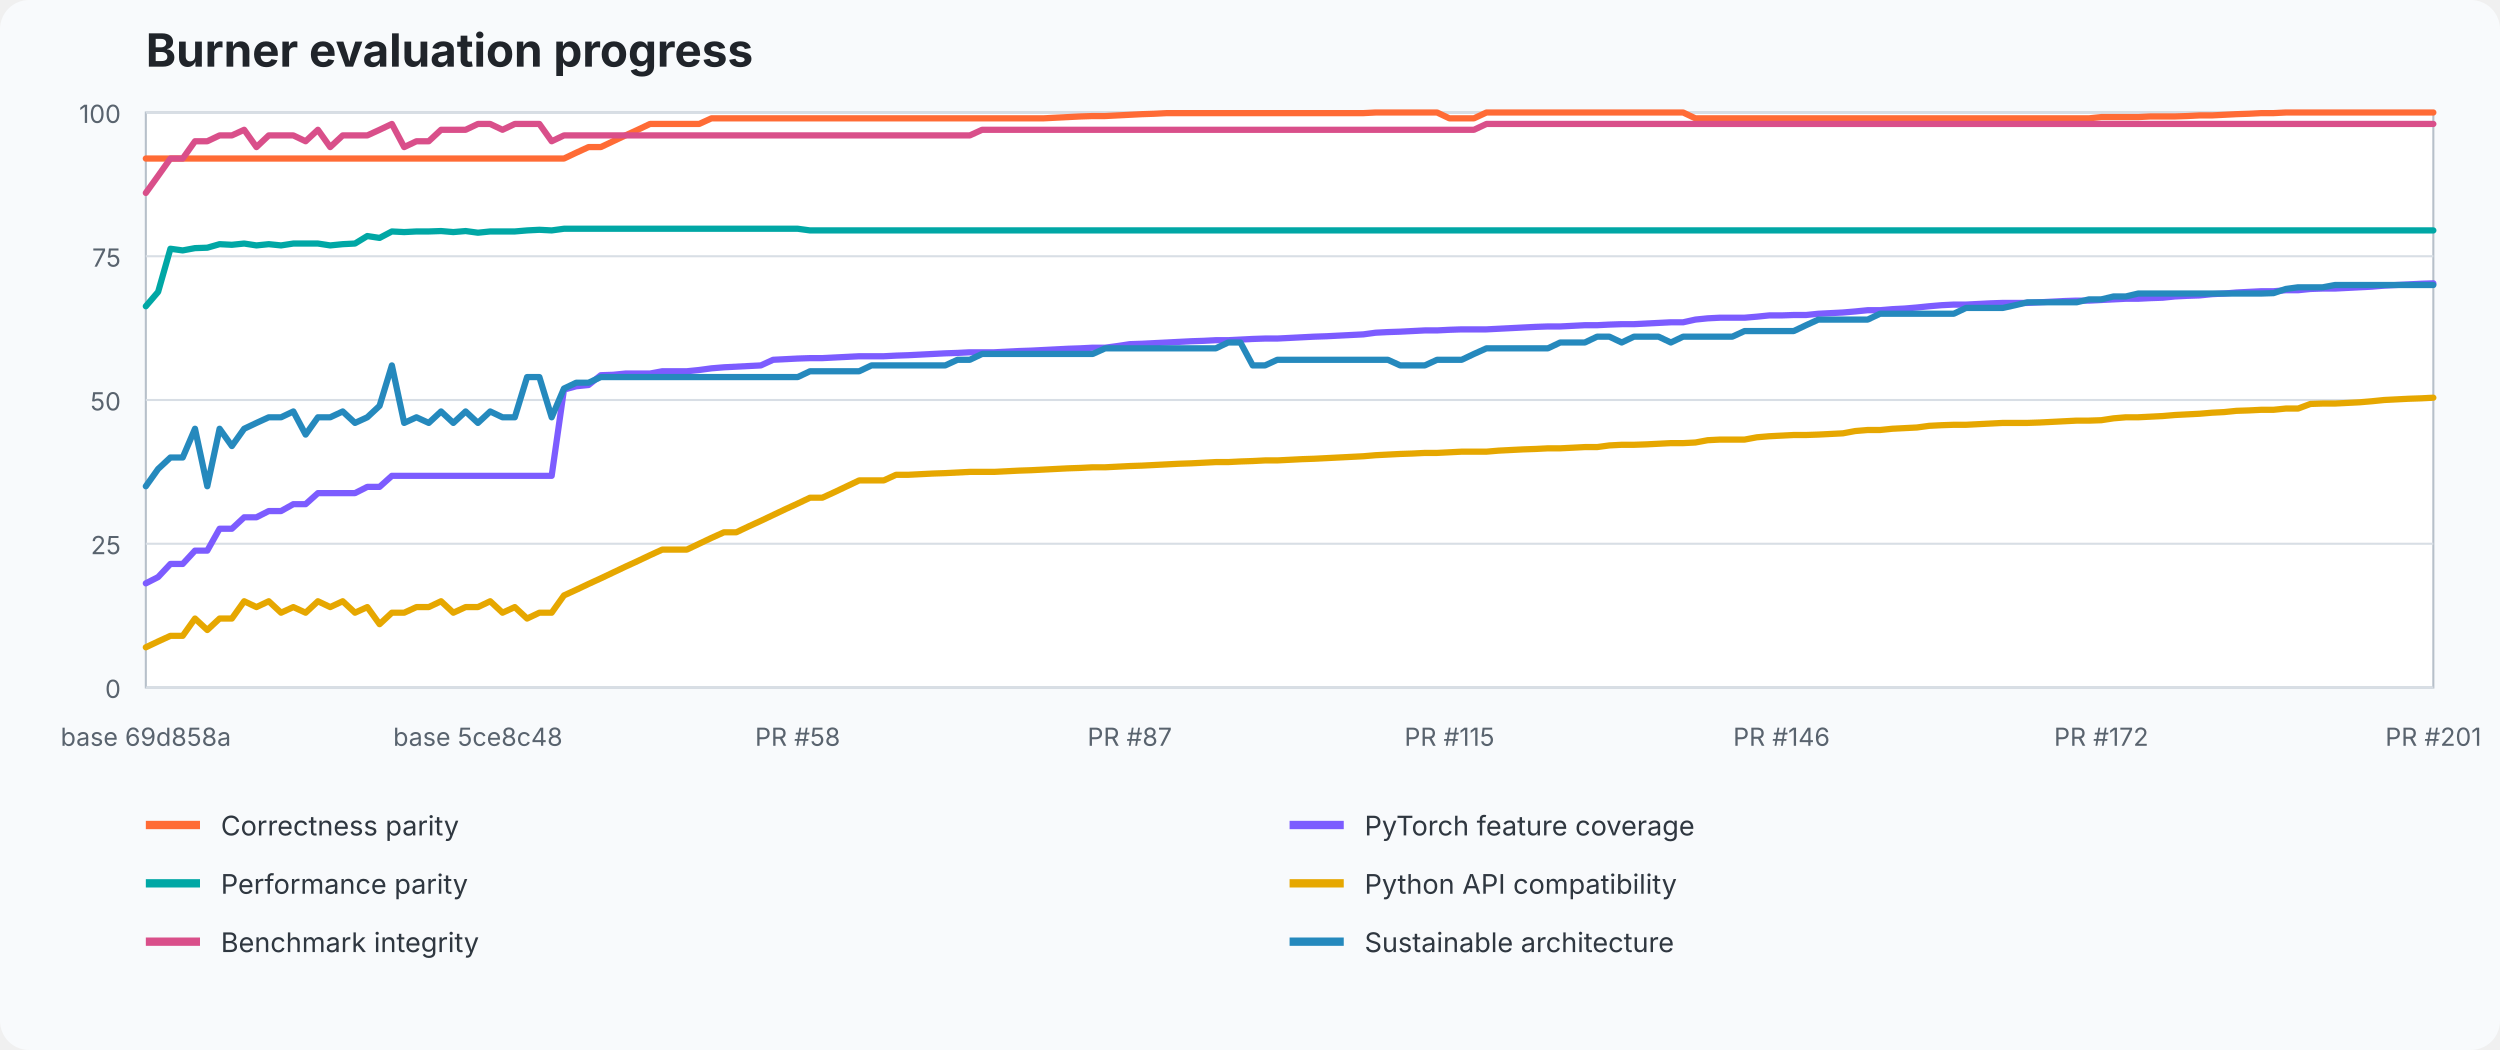
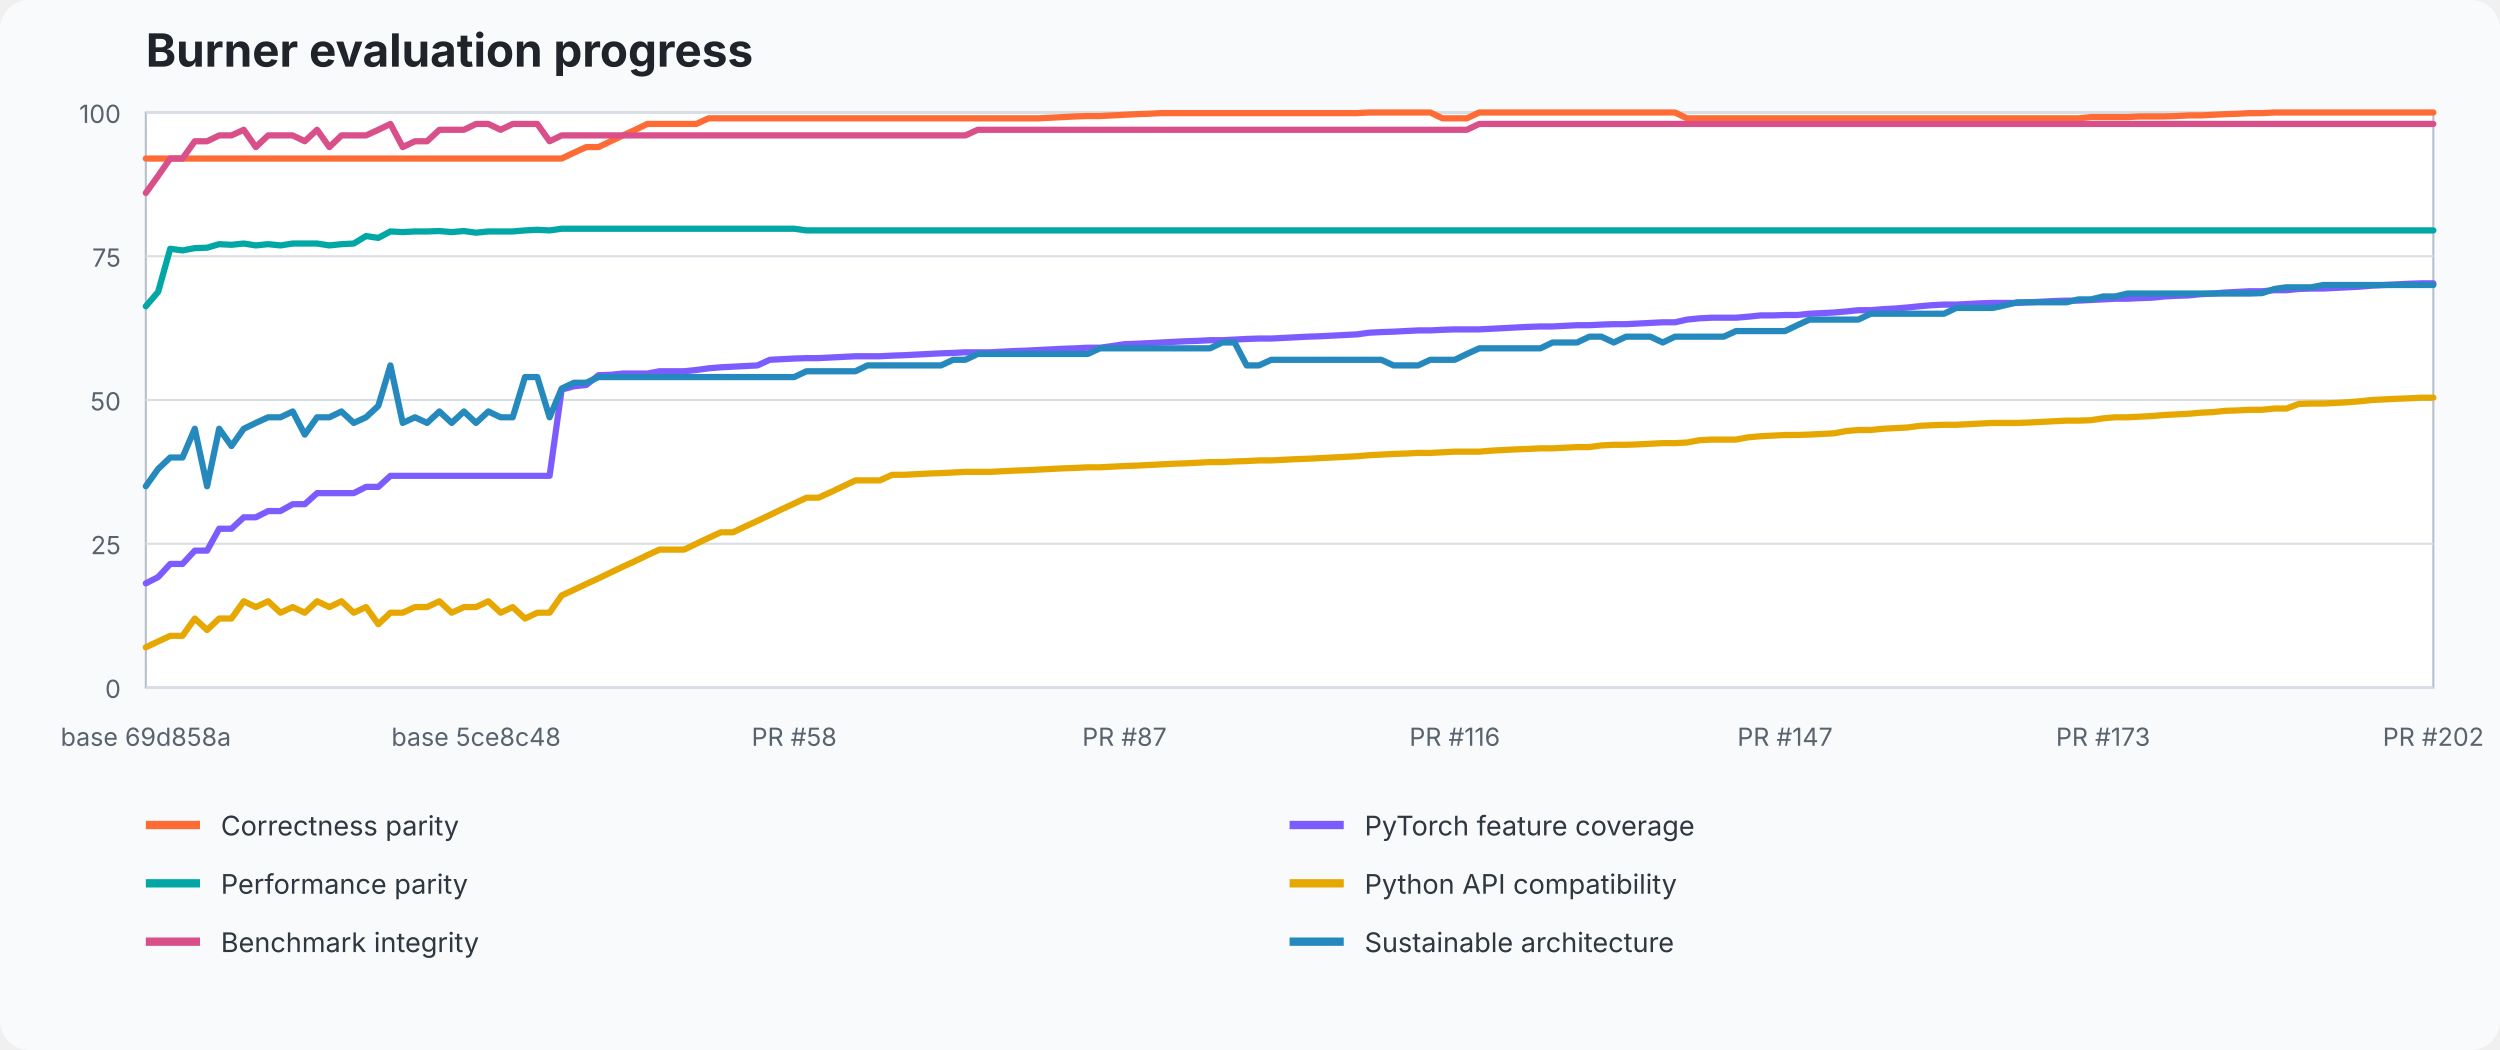
<svg xmlns="http://www.w3.org/2000/svg" width="1200" height="504" viewBox="0 0 1200 504" role="img" aria-labelledby="title desc">
  <style>text{font-family:ui-sans-serif,system-ui,-apple-system,BlinkMacSystemFont,"Segoe UI",sans-serif}.title{font-size:22px;font-weight:700;fill:#20242a}.axis{font-size:12px;fill:#59636e}.legend{font-size:13px;fill:#2f3740}.grid{stroke:#d8dee5;stroke-width:1}.plot{fill:#fff;stroke:#b7c0ca}</style>
  <rect width="100%" height="100%" fill="#f8fafc" rx="14" />
  <text x="70" y="32" class="title">Burner evaluation progress</text>
  <rect x="70" y="54" width="1098" height="276" class="plot" />
  <line x1="70" y1="330" x2="1168" y2="330" class="grid" />
  <text x="58" y="335" text-anchor="end" class="axis">0</text>
  <line x1="70" y1="261" x2="1168" y2="261" class="grid" />
  <text x="58" y="266" text-anchor="end" class="axis">25</text>
  <line x1="70" y1="192" x2="1168" y2="192" class="grid" />
  <text x="58" y="197" text-anchor="end" class="axis">50</text>
  <line x1="70" y1="123" x2="1168" y2="123" class="grid" />
  <text x="58" y="128" text-anchor="end" class="axis">75</text>
  <line x1="70" y1="54" x2="1168" y2="54" class="grid" />
  <text x="58" y="59" text-anchor="end" class="axis">100</text>
-   <polyline points="70.0,76.1 75.9,76.1 81.8,76.1 87.7,76.1 93.6,76.1 99.5,76.1 105.4,76.1 111.3,76.1 117.2,76.1 123.1,76.1 129.0,76.1 134.9,76.1 140.8,76.1 146.7,76.1 152.6,76.1 158.5,76.1 164.5,76.1 170.4,76.1 176.3,76.1 182.2,76.1 188.1,76.1 194.0,76.1 199.9,76.1 205.8,76.1 211.7,76.1 217.6,76.1 223.5,76.1 229.4,76.1 235.3,76.1 241.2,76.1 247.1,76.1 253.0,76.1 258.9,76.1 264.8,76.1 270.7,76.1 276.6,73.3 282.5,70.6 288.4,70.6 294.3,67.8 300.2,65.0 306.1,62.3 312.0,59.5 317.9,59.5 323.8,59.5 329.7,59.5 335.6,59.5 341.5,56.8 347.5,56.8 353.4,56.8 359.3,56.8 365.2,56.8 371.1,56.8 377.0,56.8 382.9,56.8 388.8,56.8 394.7,56.8 400.6,56.8 406.5,56.8 412.4,56.8 418.3,56.8 424.2,56.8 430.1,56.8 436.0,56.8 441.9,56.8 447.8,56.8 453.7,56.8 459.6,56.8 465.5,56.8 471.4,56.8 477.3,56.8 483.2,56.8 489.1,56.8 495.0,56.8 500.9,56.8 506.8,56.5 512.7,56.2 518.6,55.9 524.5,55.7 530.5,55.7 536.4,55.4 542.3,55.1 548.2,54.8 554.1,54.6 560.0,54.3 565.9,54.3 571.8,54.3 577.7,54.3 583.6,54.3 589.5,54.3 595.4,54.3 601.3,54.3 607.2,54.3 613.1,54.3 619.0,54.3 624.9,54.3 630.8,54.3 636.7,54.3 642.6,54.3 648.5,54.3 654.4,54.3 660.3,54.0 666.2,54.0 672.1,54.0 678.0,54.0 683.9,54.0 689.8,54.0 695.7,56.8 701.6,56.8 707.5,56.8 713.5,54.0 719.4,54.0 725.3,54.0 731.2,54.0 737.1,54.0 743.0,54.0 748.9,54.0 754.8,54.0 760.7,54.0 766.6,54.0 772.5,54.0 778.4,54.0 784.3,54.0 790.2,54.0 796.1,54.0 802.0,54.0 807.9,54.0 813.8,56.8 819.7,56.8 825.6,56.8 831.5,56.8 837.4,56.8 843.3,56.8 849.2,56.8 855.1,56.8 861.0,56.8 866.9,56.8 872.8,56.8 878.7,56.8 884.6,56.8 890.5,56.8 896.5,56.8 902.4,56.8 908.3,56.8 914.2,56.8 920.1,56.8 926.0,56.8 931.9,56.8 937.8,56.8 943.7,56.8 949.6,56.8 955.5,56.8 961.4,56.8 967.3,56.8 973.2,56.8 979.1,56.8 985.0,56.8 990.9,56.8 996.8,56.8 1002.7,56.8 1008.6,56.2 1014.5,56.2 1020.4,56.2 1026.3,56.2 1032.2,55.9 1038.1,55.9 1044.0,55.9 1049.9,55.7 1055.8,55.4 1061.7,55.4 1067.6,55.1 1073.5,54.8 1079.5,54.6 1085.4,54.3 1091.3,54.3 1097.2,54.0 1103.1,54.0 1109.0,54.0 1114.9,54.0 1120.8,54.0 1126.7,54.0 1132.6,54.0 1138.5,54.0 1144.4,54.0 1150.3,54.0 1156.2,54.0 1162.1,54.0 1168.0,54.0" fill="none" stroke="#ff6b35" stroke-width="3" stroke-linejoin="round" stroke-linecap="round" />
-   <polyline points="70.0,280.0 75.9,277.0 81.8,270.7 87.7,270.7 93.6,264.3 99.5,264.3 105.4,253.8 111.3,253.8 117.2,248.3 123.1,248.3 129.0,245.3 134.9,245.3 140.8,242.0 146.7,242.0 152.6,236.7 158.5,236.7 164.5,236.7 170.4,236.7 176.3,233.7 182.2,233.7 188.1,228.4 194.0,228.4 199.9,228.4 205.8,228.4 211.7,228.4 217.6,228.4 223.5,228.4 229.4,228.4 235.3,228.4 241.2,228.4 247.1,228.4 253.0,228.4 258.9,228.4 264.8,228.4 270.7,187.0 276.6,185.4 282.5,184.8 288.4,180.1 294.3,179.9 300.2,179.3 306.1,179.3 312.0,179.3 317.9,178.2 323.8,178.2 329.7,178.2 335.6,177.6 341.5,176.8 347.5,176.3 353.4,176.0 359.3,175.7 365.2,175.4 371.1,172.7 377.0,172.4 382.9,172.1 388.8,171.9 394.7,171.9 400.6,171.6 406.5,171.3 412.4,171.0 418.3,171.0 424.2,171.0 430.1,170.7 436.0,170.5 441.9,170.2 447.8,169.9 453.7,169.6 459.6,169.4 465.5,169.1 471.4,169.1 477.3,169.1 483.2,168.8 489.1,168.5 495.0,168.3 500.9,168.0 506.8,167.7 512.7,167.4 518.6,167.2 524.5,166.9 530.5,166.9 536.4,166.1 542.3,165.2 548.2,165.0 554.1,164.7 560.0,164.4 565.9,164.1 571.8,163.8 577.7,163.6 583.6,163.3 589.5,163.3 595.4,163.0 601.3,162.7 607.2,162.5 613.1,162.5 619.0,162.2 624.9,161.9 630.8,161.6 636.7,161.4 642.6,161.1 648.5,160.8 654.4,160.5 660.3,159.7 666.2,159.4 672.1,159.2 678.0,158.9 683.9,158.6 689.8,158.6 695.7,158.3 701.6,158.1 707.5,158.1 713.5,158.1 719.4,157.8 725.3,157.5 731.2,157.2 737.1,156.9 743.0,156.7 748.9,156.7 754.8,156.4 760.7,156.1 766.6,156.1 772.5,155.8 778.4,155.6 784.3,155.6 790.2,155.3 796.1,155.0 802.0,154.7 807.9,154.7 813.8,153.4 819.7,152.8 825.6,152.5 831.5,152.5 837.4,152.5 843.3,152.0 849.2,151.4 855.1,151.4 861.0,151.2 866.9,151.2 872.8,150.6 878.7,150.3 884.6,150.0 890.5,149.5 896.5,148.9 902.4,148.9 908.3,148.4 914.2,148.1 920.1,147.6 926.0,147.0 931.9,146.5 937.8,146.2 943.7,146.2 949.6,145.9 955.5,145.6 961.4,145.4 967.3,145.4 973.2,145.4 979.1,145.1 985.0,144.8 990.9,144.5 996.8,144.3 1002.7,144.3 1008.6,144.0 1014.5,143.7 1020.4,143.4 1026.3,143.4 1032.2,143.1 1038.1,142.9 1044.0,142.3 1049.9,142.0 1055.8,141.8 1061.7,141.2 1067.6,140.9 1073.5,140.4 1079.5,140.1 1085.4,139.8 1091.3,139.8 1097.2,139.3 1103.1,139.3 1109.0,138.7 1114.9,138.5 1120.8,138.5 1126.7,138.2 1132.6,137.9 1138.5,137.6 1144.4,137.1 1150.3,136.8 1156.2,136.5 1162.1,136.2 1168.0,136.0" fill="none" stroke="#7c5cff" stroke-width="3" stroke-linejoin="round" stroke-linecap="round" />
-   <polyline points="70.0,147.0 75.9,140.1 81.8,119.4 87.7,120.2 93.6,119.1 99.5,118.9 105.4,117.2 111.3,117.5 117.2,116.9 123.1,117.8 129.0,117.2 134.9,117.8 140.8,116.9 146.7,116.9 152.6,116.9 158.5,117.8 164.5,117.2 170.4,116.9 176.3,113.3 182.2,114.2 188.1,111.1 194.0,111.4 199.9,111.1 205.8,111.1 211.7,110.9 217.6,111.4 223.5,110.9 229.4,111.7 235.3,111.1 241.2,111.1 247.1,111.1 253.0,110.6 258.9,110.3 264.8,110.6 270.7,109.8 276.6,109.8 282.5,109.8 288.4,109.8 294.3,109.8 300.2,109.8 306.1,109.8 312.0,109.8 317.9,109.8 323.8,109.8 329.7,109.8 335.6,109.8 341.5,109.8 347.5,109.8 353.4,109.8 359.3,109.8 365.2,109.8 371.1,109.8 377.0,109.8 382.9,109.8 388.8,110.6 394.7,110.6 400.6,110.6 406.5,110.6 412.4,110.6 418.3,110.6 424.2,110.6 430.1,110.6 436.0,110.6 441.9,110.6 447.8,110.6 453.7,110.6 459.6,110.6 465.5,110.6 471.4,110.6 477.3,110.6 483.2,110.6 489.1,110.6 495.0,110.6 500.9,110.6 506.8,110.6 512.7,110.6 518.6,110.6 524.5,110.6 530.5,110.6 536.4,110.6 542.3,110.6 548.2,110.6 554.1,110.6 560.0,110.6 565.9,110.6 571.8,110.6 577.7,110.6 583.6,110.6 589.5,110.6 595.4,110.6 601.3,110.6 607.2,110.6 613.1,110.6 619.0,110.6 624.9,110.6 630.8,110.6 636.7,110.6 642.6,110.6 648.5,110.6 654.4,110.6 660.3,110.6 666.2,110.6 672.1,110.6 678.0,110.6 683.9,110.6 689.8,110.6 695.7,110.6 701.6,110.6 707.5,110.6 713.5,110.6 719.4,110.6 725.3,110.6 731.2,110.6 737.1,110.6 743.0,110.6 748.9,110.6 754.8,110.6 760.7,110.6 766.6,110.6 772.5,110.6 778.4,110.6 784.3,110.6 790.2,110.6 796.1,110.6 802.0,110.6 807.9,110.6 813.8,110.6 819.7,110.6 825.6,110.6 831.5,110.6 837.4,110.6 843.3,110.6 849.2,110.6 855.1,110.6 861.0,110.6 866.9,110.6 872.8,110.6 878.7,110.6 884.6,110.6 890.5,110.6 896.5,110.6 902.4,110.6 908.3,110.6 914.2,110.6 920.1,110.6 926.0,110.6 931.9,110.6 937.8,110.6 943.7,110.6 949.6,110.6 955.5,110.6 961.4,110.6 967.3,110.6 973.2,110.6 979.1,110.6 985.0,110.6 990.9,110.6 996.8,110.6 1002.7,110.6 1008.6,110.6 1014.5,110.6 1020.4,110.6 1026.3,110.6 1032.2,110.6 1038.1,110.6 1044.0,110.6 1049.9,110.6 1055.8,110.6 1061.7,110.6 1067.6,110.6 1073.5,110.6 1079.5,110.6 1085.4,110.6 1091.3,110.6 1097.2,110.6 1103.1,110.6 1109.0,110.6 1114.9,110.6 1120.8,110.6 1126.7,110.6 1132.6,110.6 1138.5,110.6 1144.4,110.6 1150.3,110.6 1156.2,110.6 1162.1,110.6 1168.0,110.6" fill="none" stroke="#00a7a5" stroke-width="3" stroke-linejoin="round" stroke-linecap="round" />
-   <polyline points="70.0,310.7 75.9,307.9 81.8,305.2 87.7,305.2 93.6,296.9 99.5,302.4 105.4,296.9 111.3,296.9 117.2,288.6 123.1,291.4 129.0,288.6 134.9,294.1 140.8,291.4 146.7,294.1 152.6,288.6 158.5,291.4 164.5,288.6 170.4,294.1 176.3,291.4 182.2,299.6 188.1,294.1 194.0,294.1 199.9,291.4 205.8,291.4 211.7,288.6 217.6,294.1 223.5,291.4 229.4,291.4 235.3,288.6 241.2,294.1 247.1,291.4 253.0,296.9 258.9,294.1 264.8,294.1 270.7,285.8 276.6,283.1 282.5,280.3 288.4,277.6 294.3,274.8 300.2,272.0 306.1,269.3 312.0,266.5 317.9,263.8 323.8,263.8 329.7,263.8 335.6,261.0 341.5,258.2 347.5,255.5 353.4,255.5 359.3,252.7 365.2,250.0 371.1,247.2 377.0,244.4 382.9,241.7 388.8,238.9 394.7,238.9 400.6,236.2 406.5,233.4 412.4,230.6 418.3,230.6 424.2,230.6 430.1,227.9 436.0,227.9 441.9,227.6 447.8,227.3 453.7,227.1 459.6,226.8 465.5,226.5 471.4,226.5 477.3,226.5 483.2,226.2 489.1,225.9 495.0,225.7 500.9,225.4 506.8,225.1 512.7,224.8 518.6,224.6 524.5,224.3 530.5,224.3 536.4,224.0 542.3,223.7 548.2,223.5 554.1,223.2 560.0,222.9 565.9,222.6 571.8,222.4 577.7,222.1 583.6,221.8 589.5,221.8 595.4,221.5 601.3,221.3 607.2,221.0 613.1,221.0 619.0,220.7 624.9,220.4 630.8,220.2 636.7,219.9 642.6,219.6 648.5,219.3 654.4,219.0 660.3,218.5 666.2,218.2 672.1,217.9 678.0,217.7 683.9,217.4 689.8,217.4 695.7,217.1 701.6,216.8 707.5,216.8 713.5,216.8 719.4,216.3 725.3,216.0 731.2,215.7 737.1,215.5 743.0,215.2 748.9,215.2 754.8,214.9 760.7,214.6 766.6,214.6 772.5,213.8 778.4,213.5 784.3,213.5 790.2,213.3 796.1,213.0 802.0,212.7 807.9,212.7 813.8,212.4 819.7,211.3 825.6,211.0 831.5,211.0 837.4,211.0 843.3,209.9 849.2,209.4 855.1,209.1 861.0,208.8 866.9,208.8 872.8,208.6 878.7,208.3 884.6,208.0 890.5,206.9 896.5,206.4 902.4,206.4 908.3,205.8 914.2,205.5 920.1,205.2 926.0,204.4 931.9,204.1 937.8,203.9 943.7,203.9 949.6,203.6 955.5,203.3 961.4,203.0 967.3,203.0 973.2,203.0 979.1,202.8 985.0,202.5 990.9,202.2 996.8,201.9 1002.7,201.9 1008.6,201.7 1014.5,200.8 1020.4,200.3 1026.3,200.3 1032.2,200.0 1038.1,199.7 1044.0,199.2 1049.9,198.9 1055.8,198.6 1061.7,198.1 1067.6,197.8 1073.5,197.2 1079.5,197.0 1085.4,196.7 1091.3,196.7 1097.2,196.1 1103.1,196.1 1109.0,193.9 1114.9,193.7 1120.8,193.7 1126.7,193.4 1132.6,193.1 1138.5,192.6 1144.4,192.0 1150.3,191.7 1156.2,191.4 1162.1,191.2 1168.0,190.9" fill="none" stroke="#e6a700" stroke-width="3" stroke-linejoin="round" stroke-linecap="round" />
-   <polyline points="70.0,92.6 75.9,84.4 81.8,76.1 87.7,76.1 93.6,67.8 99.5,67.8 105.4,65.0 111.3,65.0 117.2,62.3 123.1,70.6 129.0,65.0 134.9,65.0 140.8,65.0 146.7,67.8 152.6,62.3 158.5,70.6 164.5,65.0 170.4,65.0 176.3,65.0 182.2,62.3 188.1,59.5 194.0,70.6 199.9,67.8 205.8,67.8 211.7,62.3 217.6,62.3 223.5,62.3 229.4,59.5 235.3,59.5 241.2,62.3 247.1,59.5 253.0,59.5 258.9,59.5 264.8,67.8 270.7,65.0 276.6,65.0 282.5,65.0 288.4,65.0 294.3,65.0 300.2,65.0 306.1,65.0 312.0,65.0 317.9,65.0 323.8,65.0 329.7,65.0 335.6,65.0 341.5,65.0 347.5,65.0 353.4,65.0 359.3,65.0 365.2,65.0 371.1,65.0 377.0,65.0 382.9,65.0 388.8,65.0 394.7,65.0 400.6,65.0 406.5,65.0 412.4,65.0 418.3,65.0 424.2,65.0 430.1,65.0 436.0,65.0 441.9,65.0 447.8,65.0 453.7,65.0 459.6,65.0 465.5,65.0 471.4,62.3 477.3,62.3 483.2,62.3 489.1,62.3 495.0,62.3 500.9,62.3 506.8,62.3 512.7,62.3 518.6,62.3 524.5,62.3 530.5,62.3 536.4,62.3 542.3,62.3 548.2,62.3 554.1,62.3 560.0,62.3 565.9,62.3 571.8,62.3 577.7,62.3 583.6,62.3 589.5,62.3 595.4,62.3 601.3,62.3 607.2,62.3 613.1,62.3 619.0,62.3 624.9,62.3 630.8,62.3 636.7,62.3 642.6,62.3 648.5,62.3 654.4,62.3 660.3,62.3 666.2,62.3 672.1,62.3 678.0,62.3 683.9,62.3 689.8,62.3 695.7,62.3 701.6,62.3 707.5,62.3 713.5,59.5 719.4,59.5 725.3,59.5 731.2,59.5 737.1,59.5 743.0,59.5 748.9,59.5 754.8,59.5 760.7,59.5 766.6,59.5 772.5,59.5 778.4,59.5 784.3,59.5 790.2,59.5 796.1,59.5 802.0,59.5 807.9,59.5 813.8,59.5 819.7,59.5 825.6,59.5 831.5,59.5 837.4,59.5 843.3,59.5 849.2,59.5 855.1,59.5 861.0,59.5 866.9,59.5 872.8,59.5 878.7,59.5 884.6,59.5 890.5,59.5 896.5,59.5 902.4,59.5 908.3,59.5 914.2,59.5 920.1,59.5 926.0,59.5 931.9,59.5 937.8,59.5 943.7,59.5 949.6,59.5 955.5,59.5 961.4,59.5 967.3,59.5 973.2,59.5 979.1,59.5 985.0,59.5 990.9,59.5 996.8,59.5 1002.7,59.5 1008.6,59.5 1014.5,59.5 1020.4,59.5 1026.3,59.5 1032.2,59.5 1038.1,59.5 1044.0,59.5 1049.9,59.5 1055.8,59.5 1061.7,59.5 1067.6,59.5 1073.5,59.5 1079.5,59.5 1085.4,59.5 1091.3,59.5 1097.2,59.5 1103.1,59.5 1109.0,59.5 1114.9,59.5 1120.8,59.5 1126.7,59.5 1132.6,59.5 1138.5,59.5 1144.4,59.5 1150.3,59.5 1156.2,59.5 1162.1,59.5 1168.0,59.5" fill="none" stroke="#d94f8a" stroke-width="3" stroke-linejoin="round" stroke-linecap="round" />
-   <polyline points="70.0,233.4 75.9,225.1 81.8,219.6 87.7,219.6 93.6,205.8 99.5,233.4 105.4,205.8 111.3,214.1 117.2,205.8 123.1,203.0 129.0,200.3 134.9,200.3 140.8,197.5 146.7,208.6 152.6,200.3 158.5,200.3 164.5,197.5 170.4,203.0 176.3,200.3 182.2,194.8 188.1,175.4 194.0,203.0 199.9,200.3 205.8,203.0 211.7,197.5 217.6,203.0 223.5,197.5 229.4,203.0 235.3,197.5 241.2,200.3 247.1,200.3 253.0,181.0 258.9,181.0 264.8,200.3 270.7,186.5 276.6,183.7 282.5,183.7 288.4,181.0 294.3,181.0 300.2,181.0 306.1,181.0 312.0,181.0 317.9,181.0 323.8,181.0 329.7,181.0 335.6,181.0 341.5,181.0 347.5,181.0 353.4,181.0 359.3,181.0 365.2,181.0 371.1,181.0 377.0,181.0 382.9,181.0 388.8,178.2 394.7,178.2 400.6,178.2 406.5,178.2 412.4,178.2 418.3,175.4 424.2,175.4 430.1,175.4 436.0,175.4 441.9,175.4 447.8,175.4 453.7,175.4 459.6,172.7 465.5,172.7 471.4,169.9 477.3,169.9 483.2,169.9 489.1,169.9 495.0,169.9 500.9,169.9 506.8,169.9 512.7,169.9 518.6,169.9 524.5,169.9 530.5,167.2 536.4,167.2 542.3,167.2 548.2,167.2 554.1,167.2 560.0,167.2 565.9,167.2 571.8,167.2 577.7,167.2 583.6,167.2 589.5,164.4 595.4,164.4 601.3,175.4 607.2,175.4 613.1,172.7 619.0,172.7 624.9,172.7 630.8,172.7 636.7,172.7 642.6,172.7 648.5,172.7 654.4,172.7 660.3,172.7 666.2,172.7 672.1,175.4 678.0,175.4 683.9,175.4 689.8,172.7 695.7,172.7 701.6,172.7 707.5,169.9 713.5,167.2 719.4,167.2 725.3,167.2 731.2,167.2 737.1,167.2 743.0,167.2 748.9,164.4 754.8,164.4 760.7,164.4 766.6,161.6 772.5,161.6 778.4,164.4 784.3,161.6 790.2,161.6 796.1,161.6 802.0,164.4 807.9,161.6 813.8,161.6 819.7,161.6 825.6,161.6 831.5,161.6 837.4,158.9 843.3,158.9 849.2,158.9 855.1,158.9 861.0,158.9 866.9,156.1 872.8,153.4 878.7,153.4 884.6,153.4 890.5,153.4 896.5,153.4 902.4,150.6 908.3,150.6 914.2,150.6 920.1,150.6 926.0,150.6 931.9,150.6 937.8,150.6 943.7,147.8 949.6,147.8 955.5,147.8 961.4,147.8 967.3,146.5 973.2,145.1 979.1,145.1 985.0,145.1 990.9,145.1 996.8,145.1 1002.7,143.7 1008.6,143.7 1014.5,142.3 1020.4,142.3 1026.3,140.9 1032.2,140.9 1038.1,140.9 1044.0,140.9 1049.9,140.9 1055.8,140.9 1061.7,140.9 1067.6,140.9 1073.5,140.9 1079.5,140.9 1085.4,140.9 1091.3,140.7 1097.2,138.7 1103.1,137.9 1109.0,137.9 1114.9,137.9 1120.8,136.8 1126.7,136.8 1132.6,136.8 1138.5,136.8 1144.4,136.8 1150.3,136.8 1156.2,136.8 1162.1,136.8 1168.0,136.8" fill="none" stroke="#2589bd" stroke-width="3" stroke-linejoin="round" stroke-linecap="round" />
+   <polyline points="70.0,76.1 75.9,76.1 81.7,76.1 87.6,76.1 93.5,76.1 99.4,76.1 105.2,76.1 111.1,76.1 117.0,76.1 122.8,76.1 128.7,76.1 134.6,76.1 140.5,76.1 146.3,76.1 152.2,76.1 158.1,76.1 163.9,76.1 169.8,76.1 175.7,76.1 181.6,76.1 187.4,76.1 193.3,76.1 199.2,76.1 205.0,76.1 210.9,76.1 216.8,76.1 222.7,76.1 228.5,76.1 234.4,76.1 240.3,76.1 246.1,76.1 252.0,76.1 257.9,76.1 263.8,76.1 269.6,76.1 275.5,73.3 281.4,70.6 287.3,70.6 293.1,67.8 299.0,65.0 304.9,62.3 310.7,59.5 316.6,59.5 322.5,59.5 328.4,59.5 334.2,59.5 340.1,56.8 346.0,56.8 351.8,56.8 357.7,56.8 363.6,56.8 369.5,56.8 375.3,56.8 381.2,56.8 387.1,56.8 392.9,56.8 398.8,56.8 404.7,56.8 410.6,56.8 416.4,56.8 422.3,56.8 428.2,56.8 434.0,56.8 439.9,56.8 445.8,56.8 451.7,56.8 457.5,56.8 463.4,56.8 469.3,56.8 475.1,56.8 481.0,56.8 486.9,56.8 492.8,56.8 498.6,56.8 504.5,56.5 510.4,56.2 516.2,55.9 522.1,55.7 528.0,55.7 533.9,55.4 539.7,55.1 545.6,54.8 551.5,54.6 557.3,54.3 563.2,54.3 569.1,54.3 575.0,54.3 580.8,54.3 586.7,54.3 592.6,54.3 598.4,54.3 604.3,54.3 610.2,54.3 616.1,54.3 621.9,54.3 627.8,54.3 633.7,54.3 639.6,54.3 645.4,54.3 651.3,54.3 657.2,54.0 663.0,54.0 668.9,54.0 674.8,54.0 680.7,54.0 686.5,54.0 692.4,56.8 698.3,56.8 704.1,56.8 710.0,54.0 715.9,54.0 721.8,54.0 727.6,54.0 733.5,54.0 739.4,54.0 745.2,54.0 751.1,54.0 757.0,54.0 762.9,54.0 768.7,54.0 774.6,54.0 780.5,54.0 786.3,54.0 792.2,54.0 798.1,54.0 804.0,54.0 809.8,56.8 815.7,56.8 821.6,56.8 827.4,56.8 833.3,56.8 839.2,56.8 845.1,56.8 850.9,56.8 856.8,56.8 862.7,56.8 868.5,56.8 874.4,56.8 880.3,56.8 886.2,56.8 892.0,56.8 897.9,56.8 903.8,56.8 909.6,56.8 915.5,56.8 921.4,56.8 927.3,56.8 933.1,56.8 939.0,56.8 944.9,56.8 950.7,56.8 956.6,56.8 962.5,56.8 968.4,56.8 974.2,56.8 980.1,56.8 986.0,56.8 991.9,56.8 997.7,56.8 1003.6,56.2 1009.5,56.2 1015.3,56.2 1021.2,56.2 1027.1,55.9 1033.0,55.9 1038.8,55.9 1044.7,55.7 1050.6,55.4 1056.4,55.4 1062.3,55.1 1068.2,54.8 1074.1,54.6 1079.9,54.3 1085.8,54.3 1091.7,54.0 1097.5,54.0 1103.4,54.0 1109.3,54.0 1115.2,54.0 1121.0,54.0 1126.9,54.0 1132.8,54.0 1138.6,54.0 1144.5,54.0 1150.4,54.0 1156.3,54.0 1162.1,54.0 1168.0,54.0" fill="none" stroke="#ff6b35" stroke-width="3" stroke-linejoin="round" stroke-linecap="round" />
+   <polyline points="70.0,280.0 75.9,277.0 81.7,270.7 87.6,270.7 93.5,264.3 99.4,264.3 105.2,253.8 111.1,253.8 117.0,248.3 122.8,248.3 128.7,245.3 134.6,245.3 140.5,242.0 146.3,242.0 152.2,236.7 158.1,236.7 163.9,236.7 169.8,236.7 175.7,233.7 181.6,233.7 187.4,228.4 193.3,228.4 199.2,228.4 205.0,228.4 210.9,228.4 216.8,228.4 222.7,228.4 228.5,228.4 234.4,228.4 240.3,228.4 246.1,228.4 252.0,228.4 257.9,228.4 263.8,228.4 269.6,187.0 275.5,185.4 281.4,184.8 287.3,180.1 293.1,179.9 299.0,179.3 304.9,179.3 310.7,179.3 316.6,178.2 322.5,178.2 328.4,178.2 334.2,177.6 340.1,176.8 346.0,176.3 351.8,176.0 357.7,175.7 363.6,175.4 369.5,172.7 375.3,172.4 381.2,172.1 387.1,171.9 392.9,171.9 398.8,171.6 404.7,171.3 410.6,171.0 416.4,171.0 422.3,171.0 428.2,170.7 434.0,170.5 439.9,170.2 445.8,169.9 451.7,169.6 457.5,169.4 463.4,169.1 469.3,169.1 475.1,169.1 481.0,168.8 486.9,168.5 492.8,168.3 498.6,168.0 504.5,167.7 510.4,167.4 516.2,167.2 522.1,166.9 528.0,166.9 533.9,166.1 539.7,165.2 545.6,165.0 551.5,164.7 557.3,164.4 563.2,164.1 569.1,163.8 575.0,163.6 580.8,163.3 586.7,163.3 592.6,163.0 598.4,162.7 604.3,162.5 610.2,162.5 616.1,162.2 621.9,161.9 627.8,161.6 633.7,161.4 639.6,161.1 645.4,160.8 651.3,160.5 657.2,159.7 663.0,159.4 668.9,159.2 674.8,158.9 680.7,158.6 686.5,158.6 692.4,158.3 698.3,158.1 704.1,158.1 710.0,158.1 715.9,157.8 721.8,157.5 727.6,157.2 733.5,156.9 739.4,156.7 745.2,156.7 751.1,156.4 757.0,156.1 762.9,156.1 768.7,155.8 774.6,155.6 780.5,155.6 786.3,155.3 792.2,155.0 798.1,154.7 804.0,154.7 809.8,153.4 815.7,152.8 821.6,152.5 827.4,152.5 833.3,152.5 839.2,152.0 845.1,151.4 850.9,151.4 856.8,151.2 862.7,151.2 868.5,150.6 874.4,150.3 880.3,150.0 886.2,149.5 892.0,148.9 897.9,148.9 903.8,148.4 909.6,148.1 915.5,147.6 921.4,147.0 927.3,146.5 933.1,146.2 939.0,146.2 944.9,145.9 950.7,145.6 956.6,145.4 962.5,145.4 968.4,145.4 974.2,145.1 980.1,144.8 986.0,144.5 991.9,144.3 997.7,144.3 1003.6,144.0 1009.5,143.7 1015.3,143.4 1021.2,143.4 1027.1,143.1 1033.0,142.9 1038.8,142.3 1044.7,142.0 1050.6,141.8 1056.4,141.2 1062.3,140.9 1068.2,140.4 1074.1,140.1 1079.9,139.8 1085.8,139.8 1091.7,139.3 1097.5,139.3 1103.4,138.7 1109.3,138.5 1115.2,138.5 1121.0,138.2 1126.9,137.9 1132.8,137.6 1138.6,137.1 1144.5,136.8 1150.4,136.5 1156.3,136.2 1162.1,136.0 1168.0,136.0" fill="none" stroke="#7c5cff" stroke-width="3" stroke-linejoin="round" stroke-linecap="round" />
+   <polyline points="70.0,147.0 75.9,140.1 81.7,119.4 87.6,120.2 93.5,119.1 99.4,118.9 105.2,117.2 111.1,117.5 117.0,116.9 122.8,117.8 128.7,117.2 134.6,117.8 140.5,116.9 146.3,116.9 152.2,116.9 158.1,117.8 163.9,117.2 169.8,116.9 175.7,113.3 181.6,114.2 187.4,111.1 193.3,111.4 199.2,111.1 205.0,111.1 210.9,110.9 216.8,111.4 222.7,110.9 228.5,111.7 234.4,111.1 240.3,111.1 246.1,111.1 252.0,110.6 257.9,110.3 263.8,110.6 269.6,109.8 275.5,109.8 281.4,109.8 287.3,109.8 293.1,109.8 299.0,109.8 304.9,109.8 310.7,109.8 316.6,109.8 322.5,109.8 328.4,109.8 334.2,109.8 340.1,109.8 346.0,109.8 351.8,109.8 357.7,109.8 363.6,109.8 369.5,109.8 375.3,109.8 381.2,109.8 387.1,110.6 392.9,110.6 398.8,110.6 404.7,110.6 410.6,110.6 416.4,110.6 422.3,110.6 428.2,110.6 434.0,110.6 439.9,110.6 445.8,110.6 451.7,110.6 457.5,110.6 463.4,110.6 469.3,110.6 475.1,110.6 481.0,110.6 486.9,110.6 492.8,110.6 498.6,110.6 504.5,110.6 510.4,110.6 516.2,110.6 522.1,110.6 528.0,110.6 533.9,110.6 539.7,110.6 545.6,110.6 551.5,110.6 557.3,110.6 563.2,110.6 569.1,110.6 575.0,110.6 580.8,110.6 586.7,110.6 592.6,110.6 598.4,110.6 604.3,110.6 610.2,110.6 616.1,110.6 621.9,110.6 627.8,110.6 633.7,110.6 639.6,110.6 645.4,110.6 651.3,110.6 657.2,110.6 663.0,110.6 668.9,110.6 674.8,110.6 680.7,110.6 686.5,110.6 692.4,110.6 698.3,110.6 704.1,110.6 710.0,110.6 715.9,110.6 721.8,110.6 727.6,110.6 733.5,110.6 739.4,110.6 745.2,110.6 751.1,110.6 757.0,110.6 762.9,110.6 768.7,110.6 774.6,110.6 780.5,110.6 786.3,110.6 792.2,110.6 798.1,110.6 804.0,110.6 809.8,110.6 815.7,110.6 821.6,110.6 827.4,110.6 833.3,110.6 839.2,110.6 845.1,110.6 850.9,110.6 856.8,110.6 862.7,110.6 868.5,110.6 874.4,110.6 880.3,110.6 886.2,110.6 892.0,110.6 897.9,110.6 903.8,110.6 909.6,110.6 915.5,110.6 921.4,110.6 927.3,110.6 933.1,110.6 939.0,110.6 944.9,110.6 950.7,110.6 956.6,110.6 962.5,110.6 968.4,110.6 974.2,110.6 980.1,110.6 986.0,110.6 991.9,110.6 997.7,110.6 1003.6,110.6 1009.5,110.6 1015.3,110.6 1021.2,110.6 1027.1,110.6 1033.0,110.6 1038.8,110.6 1044.7,110.6 1050.6,110.6 1056.4,110.6 1062.3,110.6 1068.2,110.6 1074.1,110.6 1079.9,110.6 1085.8,110.6 1091.7,110.6 1097.5,110.6 1103.4,110.6 1109.3,110.6 1115.2,110.6 1121.0,110.6 1126.9,110.6 1132.8,110.6 1138.6,110.6 1144.5,110.6 1150.4,110.6 1156.3,110.6 1162.1,110.6 1168.0,110.6" fill="none" stroke="#00a7a5" stroke-width="3" stroke-linejoin="round" stroke-linecap="round" />
+   <polyline points="70.0,310.7 75.9,307.9 81.7,305.2 87.6,305.2 93.5,296.9 99.4,302.4 105.2,296.9 111.1,296.9 117.0,288.6 122.8,291.4 128.7,288.6 134.6,294.1 140.5,291.4 146.3,294.1 152.2,288.6 158.1,291.4 163.9,288.6 169.8,294.1 175.7,291.4 181.6,299.6 187.4,294.1 193.3,294.1 199.2,291.4 205.0,291.4 210.9,288.6 216.8,294.1 222.7,291.4 228.5,291.4 234.4,288.6 240.3,294.1 246.1,291.4 252.0,296.9 257.9,294.1 263.8,294.1 269.6,285.8 275.5,283.1 281.4,280.3 287.3,277.6 293.1,274.8 299.0,272.0 304.9,269.3 310.7,266.5 316.6,263.8 322.5,263.8 328.4,263.8 334.2,261.0 340.1,258.2 346.0,255.5 351.8,255.5 357.7,252.7 363.6,250.0 369.5,247.2 375.3,244.4 381.2,241.7 387.1,238.9 392.9,238.9 398.8,236.2 404.7,233.4 410.6,230.6 416.4,230.6 422.3,230.6 428.2,227.9 434.0,227.9 439.9,227.6 445.8,227.3 451.7,227.1 457.5,226.8 463.4,226.5 469.3,226.5 475.1,226.5 481.0,226.2 486.9,225.9 492.8,225.7 498.6,225.4 504.5,225.1 510.4,224.8 516.2,224.6 522.1,224.3 528.0,224.3 533.9,224.0 539.7,223.7 545.6,223.5 551.5,223.2 557.3,222.9 563.2,222.6 569.1,222.4 575.0,222.1 580.8,221.8 586.7,221.8 592.6,221.5 598.4,221.3 604.3,221.0 610.2,221.0 616.1,220.7 621.9,220.4 627.8,220.2 633.7,219.9 639.6,219.6 645.4,219.3 651.3,219.0 657.2,218.5 663.0,218.2 668.9,217.9 674.8,217.7 680.7,217.4 686.5,217.4 692.4,217.1 698.3,216.8 704.1,216.8 710.0,216.8 715.9,216.3 721.8,216.0 727.6,215.7 733.5,215.5 739.4,215.2 745.2,215.2 751.1,214.9 757.0,214.6 762.9,214.6 768.7,213.8 774.6,213.5 780.5,213.5 786.3,213.3 792.2,213.0 798.1,212.7 804.0,212.7 809.8,212.4 815.7,211.3 821.6,211.0 827.4,211.0 833.3,211.0 839.2,209.9 845.1,209.4 850.9,209.1 856.8,208.8 862.7,208.8 868.5,208.6 874.4,208.3 880.3,208.0 886.2,206.9 892.0,206.4 897.9,206.4 903.8,205.8 909.6,205.5 915.5,205.2 921.4,204.4 927.3,204.1 933.1,203.9 939.0,203.9 944.9,203.6 950.7,203.3 956.6,203.0 962.5,203.0 968.4,203.0 974.2,202.8 980.1,202.5 986.0,202.2 991.9,201.9 997.7,201.9 1003.6,201.7 1009.5,200.8 1015.3,200.3 1021.2,200.3 1027.1,200.0 1033.0,199.7 1038.8,199.2 1044.7,198.9 1050.6,198.6 1056.4,198.1 1062.3,197.8 1068.2,197.2 1074.1,197.0 1079.9,196.7 1085.8,196.7 1091.7,196.1 1097.5,196.1 1103.4,193.9 1109.3,193.7 1115.2,193.7 1121.0,193.4 1126.9,193.1 1132.8,192.6 1138.6,192.0 1144.5,191.7 1150.4,191.4 1156.3,191.2 1162.1,190.9 1168.0,190.9" fill="none" stroke="#e6a700" stroke-width="3" stroke-linejoin="round" stroke-linecap="round" />
+   <polyline points="70.0,92.6 75.9,84.4 81.7,76.1 87.6,76.1 93.5,67.8 99.4,67.8 105.2,65.0 111.1,65.0 117.0,62.3 122.8,70.6 128.7,65.0 134.6,65.0 140.5,65.0 146.3,67.8 152.2,62.3 158.1,70.6 163.9,65.0 169.8,65.0 175.7,65.0 181.6,62.3 187.4,59.5 193.3,70.6 199.2,67.8 205.0,67.8 210.9,62.3 216.8,62.3 222.7,62.3 228.5,59.5 234.4,59.5 240.3,62.3 246.1,59.5 252.0,59.5 257.9,59.5 263.8,67.8 269.6,65.0 275.5,65.0 281.4,65.0 287.3,65.0 293.1,65.0 299.0,65.0 304.9,65.0 310.7,65.0 316.6,65.0 322.5,65.0 328.4,65.0 334.2,65.0 340.1,65.0 346.0,65.0 351.8,65.0 357.7,65.0 363.6,65.0 369.5,65.0 375.3,65.0 381.2,65.0 387.1,65.0 392.9,65.0 398.8,65.0 404.7,65.0 410.6,65.0 416.4,65.0 422.3,65.0 428.2,65.0 434.0,65.0 439.9,65.0 445.8,65.0 451.7,65.0 457.5,65.0 463.4,65.0 469.3,62.3 475.1,62.3 481.0,62.3 486.9,62.3 492.8,62.3 498.6,62.3 504.5,62.3 510.4,62.3 516.2,62.3 522.1,62.3 528.0,62.3 533.9,62.3 539.7,62.3 545.6,62.3 551.5,62.3 557.3,62.3 563.2,62.3 569.1,62.3 575.0,62.3 580.8,62.3 586.7,62.3 592.6,62.3 598.4,62.3 604.3,62.3 610.2,62.3 616.1,62.3 621.9,62.3 627.8,62.3 633.7,62.3 639.6,62.3 645.4,62.3 651.3,62.3 657.2,62.3 663.0,62.3 668.9,62.3 674.8,62.3 680.7,62.3 686.5,62.3 692.4,62.3 698.3,62.3 704.1,62.3 710.0,59.5 715.9,59.5 721.8,59.5 727.6,59.5 733.5,59.5 739.4,59.5 745.2,59.5 751.1,59.5 757.0,59.5 762.9,59.5 768.7,59.5 774.6,59.5 780.5,59.5 786.3,59.5 792.2,59.5 798.1,59.5 804.0,59.5 809.8,59.5 815.7,59.5 821.6,59.5 827.4,59.5 833.3,59.5 839.2,59.5 845.1,59.5 850.9,59.5 856.8,59.5 862.7,59.5 868.5,59.5 874.4,59.5 880.3,59.5 886.2,59.5 892.0,59.5 897.9,59.5 903.8,59.5 909.6,59.5 915.5,59.5 921.4,59.5 927.3,59.5 933.1,59.5 939.0,59.5 944.9,59.5 950.7,59.5 956.6,59.5 962.5,59.5 968.4,59.5 974.2,59.5 980.1,59.5 986.0,59.5 991.9,59.5 997.7,59.5 1003.6,59.5 1009.5,59.5 1015.3,59.5 1021.2,59.5 1027.1,59.5 1033.0,59.5 1038.8,59.5 1044.7,59.5 1050.6,59.5 1056.4,59.5 1062.3,59.5 1068.2,59.5 1074.1,59.5 1079.9,59.5 1085.8,59.5 1091.7,59.5 1097.5,59.5 1103.4,59.5 1109.3,59.5 1115.2,59.5 1121.0,59.5 1126.9,59.5 1132.8,59.5 1138.6,59.5 1144.5,59.5 1150.4,59.5 1156.3,59.5 1162.1,59.5 1168.0,59.5" fill="none" stroke="#d94f8a" stroke-width="3" stroke-linejoin="round" stroke-linecap="round" />
+   <polyline points="70.0,233.4 75.9,225.1 81.7,219.6 87.6,219.6 93.5,205.8 99.4,233.4 105.2,205.8 111.1,214.1 117.0,205.8 122.8,203.0 128.7,200.3 134.6,200.3 140.5,197.5 146.3,208.6 152.2,200.3 158.1,200.3 163.9,197.5 169.8,203.0 175.7,200.3 181.6,194.8 187.4,175.4 193.3,203.0 199.2,200.3 205.0,203.0 210.9,197.5 216.8,203.0 222.7,197.5 228.5,203.0 234.4,197.5 240.3,200.3 246.1,200.3 252.0,181.0 257.9,181.0 263.8,200.3 269.6,186.5 275.5,183.7 281.4,183.7 287.3,181.0 293.1,181.0 299.0,181.0 304.9,181.0 310.7,181.0 316.6,181.0 322.5,181.0 328.4,181.0 334.2,181.0 340.1,181.0 346.0,181.0 351.8,181.0 357.7,181.0 363.6,181.0 369.5,181.0 375.3,181.0 381.2,181.0 387.1,178.2 392.9,178.2 398.8,178.2 404.7,178.2 410.6,178.2 416.4,175.4 422.3,175.4 428.2,175.4 434.0,175.4 439.9,175.4 445.8,175.4 451.7,175.4 457.5,172.7 463.4,172.7 469.3,169.9 475.1,169.9 481.0,169.9 486.9,169.9 492.8,169.9 498.6,169.9 504.5,169.9 510.4,169.9 516.2,169.9 522.1,169.9 528.0,167.2 533.9,167.2 539.7,167.2 545.6,167.2 551.5,167.2 557.3,167.2 563.2,167.2 569.1,167.2 575.0,167.2 580.8,167.2 586.7,164.4 592.6,164.4 598.4,175.4 604.3,175.4 610.2,172.7 616.1,172.7 621.9,172.7 627.8,172.7 633.7,172.7 639.6,172.7 645.4,172.7 651.3,172.7 657.2,172.7 663.0,172.7 668.9,175.4 674.8,175.4 680.7,175.4 686.5,172.7 692.4,172.7 698.3,172.7 704.1,169.9 710.0,167.2 715.9,167.2 721.8,167.2 727.6,167.2 733.5,167.2 739.4,167.2 745.2,164.4 751.1,164.4 757.0,164.4 762.9,161.6 768.7,161.6 774.6,164.4 780.5,161.6 786.3,161.6 792.2,161.6 798.1,164.4 804.0,161.6 809.8,161.6 815.7,161.6 821.6,161.6 827.4,161.6 833.3,158.9 839.2,158.9 845.1,158.9 850.9,158.9 856.8,158.9 862.7,156.1 868.5,153.4 874.4,153.4 880.3,153.4 886.2,153.4 892.0,153.4 897.9,150.6 903.8,150.6 909.6,150.6 915.5,150.6 921.4,150.6 927.3,150.6 933.1,150.6 939.0,147.8 944.9,147.8 950.7,147.8 956.6,147.8 962.5,146.5 968.4,145.1 974.2,145.1 980.1,145.1 986.0,145.1 991.9,145.1 997.7,143.7 1003.6,143.7 1009.5,142.3 1015.3,142.3 1021.2,140.9 1027.1,140.9 1033.0,140.9 1038.8,140.9 1044.7,140.9 1050.6,140.9 1056.4,140.9 1062.3,140.9 1068.2,140.9 1074.1,140.9 1079.9,140.9 1085.8,140.7 1091.7,138.7 1097.5,137.9 1103.4,137.9 1109.3,137.9 1115.2,136.8 1121.0,136.8 1126.9,136.8 1132.8,136.8 1138.6,136.8 1144.5,136.8 1150.4,136.8 1156.3,136.8 1162.1,136.8 1168.0,136.8" fill="none" stroke="#2589bd" stroke-width="3" stroke-linejoin="round" stroke-linecap="round" />
  <text x="70" y="358" text-anchor="middle" class="axis">base 69d858a</text>
-   <text x="229.387" y="358" text-anchor="middle" class="axis">base 5ce8c48</text>
-   <text x="382.871" y="358" text-anchor="middle" class="axis">PR #58</text>
-   <text x="542.258" y="358" text-anchor="middle" class="axis">PR #87</text>
-   <text x="695.742" y="358" text-anchor="middle" class="axis">PR #115</text>
-   <text x="855.129" y="358" text-anchor="middle" class="axis">PR #146</text>
-   <text x="1008.613" y="358" text-anchor="middle" class="axis">PR #172</text>
-   <text x="1168" y="358" text-anchor="middle" class="axis">PR #201</text>
+   <text x="228.535" y="358" text-anchor="middle" class="axis">base 5ce8c48</text>
+   <text x="381.198" y="358" text-anchor="middle" class="axis">PR #58</text>
+   <text x="539.733" y="358" text-anchor="middle" class="axis">PR #87</text>
+   <text x="698.267" y="358" text-anchor="middle" class="axis">PR #116</text>
+   <text x="856.802" y="358" text-anchor="middle" class="axis">PR #147</text>
+   <text x="1009.465" y="358" text-anchor="middle" class="axis">PR #173</text>
+   <text x="1168" y="358" text-anchor="middle" class="axis">PR #202</text>
  <line x1="70" y1="396" x2="96" y2="396" stroke="#ff6b35" stroke-width="4" />
  <text x="106" y="401" class="legend">Correctness parity</text>
  <line x1="619" y1="396" x2="645" y2="396" stroke="#7c5cff" stroke-width="4" />
  <text x="655" y="401" class="legend">PyTorch feature coverage</text>
  <line x1="70" y1="424" x2="96" y2="424" stroke="#00a7a5" stroke-width="4" />
  <text x="106" y="429" class="legend">Performance parity</text>
  <line x1="619" y1="424" x2="645" y2="424" stroke="#e6a700" stroke-width="4" />
  <text x="655" y="429" class="legend">Python API compatibility</text>
  <line x1="70" y1="452" x2="96" y2="452" stroke="#d94f8a" stroke-width="4" />
  <text x="106" y="457" class="legend">Benchmark integrity</text>
  <line x1="619" y1="452" x2="645" y2="452" stroke="#2589bd" stroke-width="4" />
  <text x="655" y="457" class="legend">Sustainable architecture</text>
</svg>
